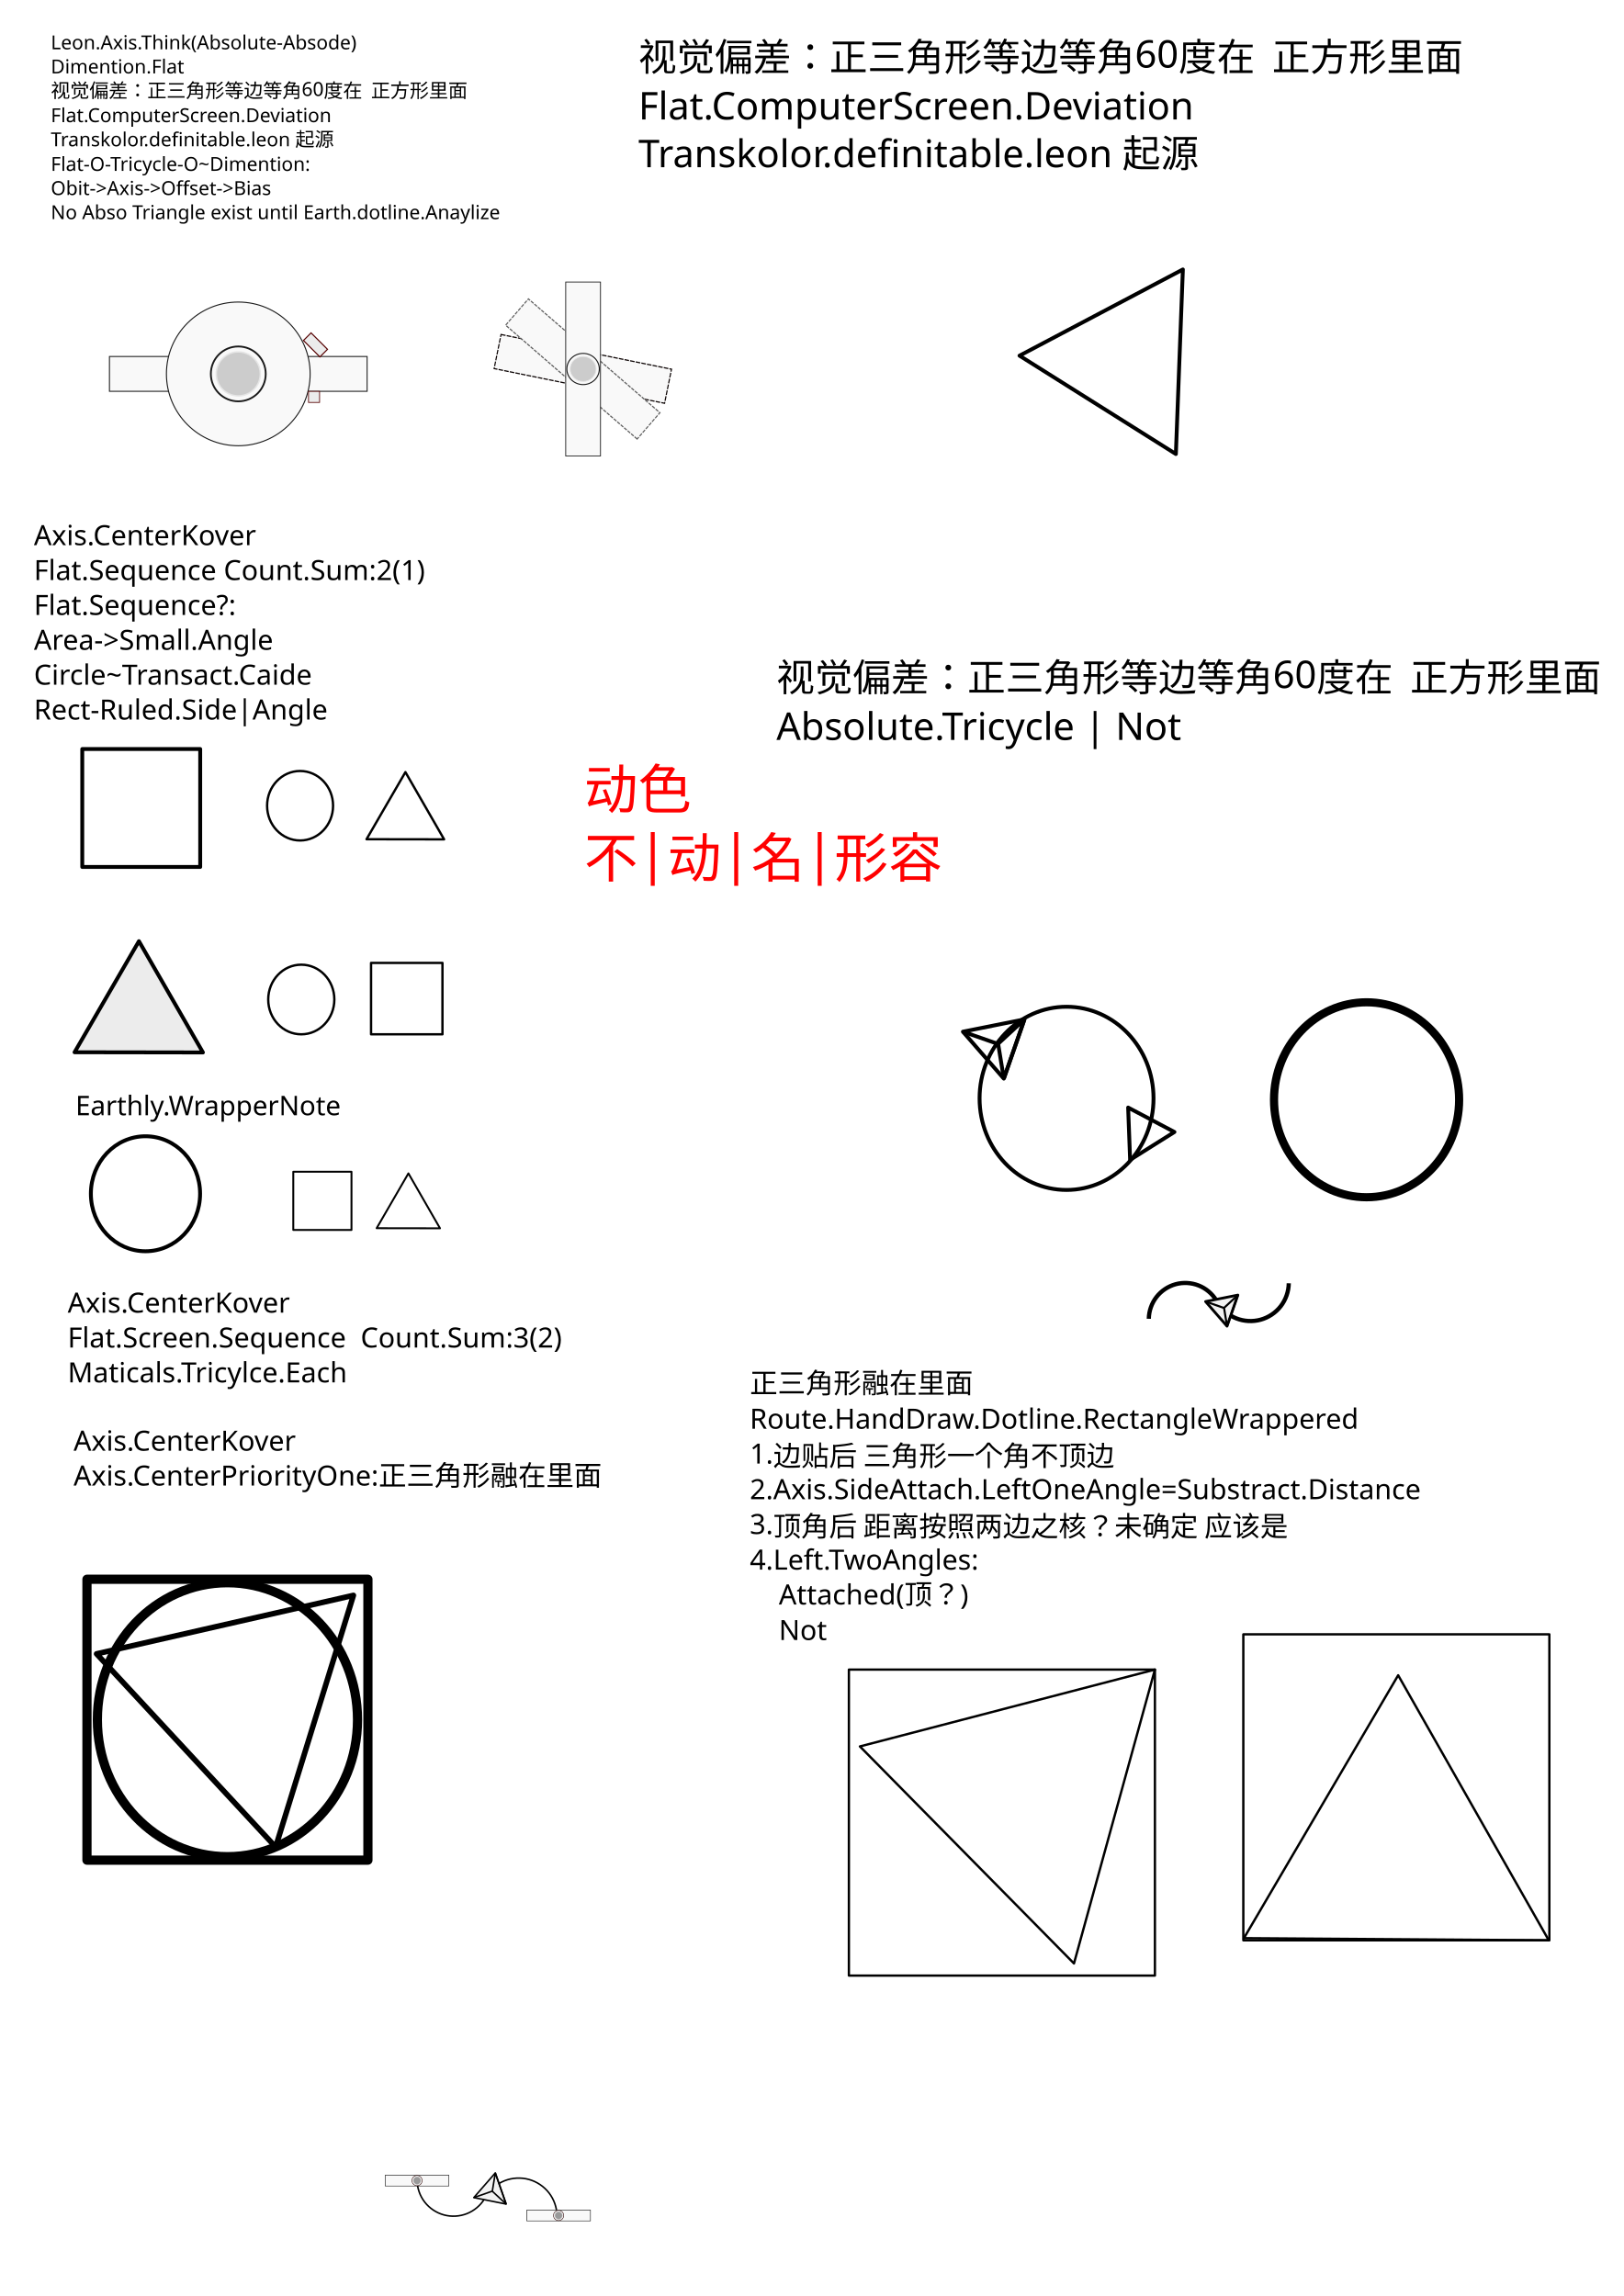
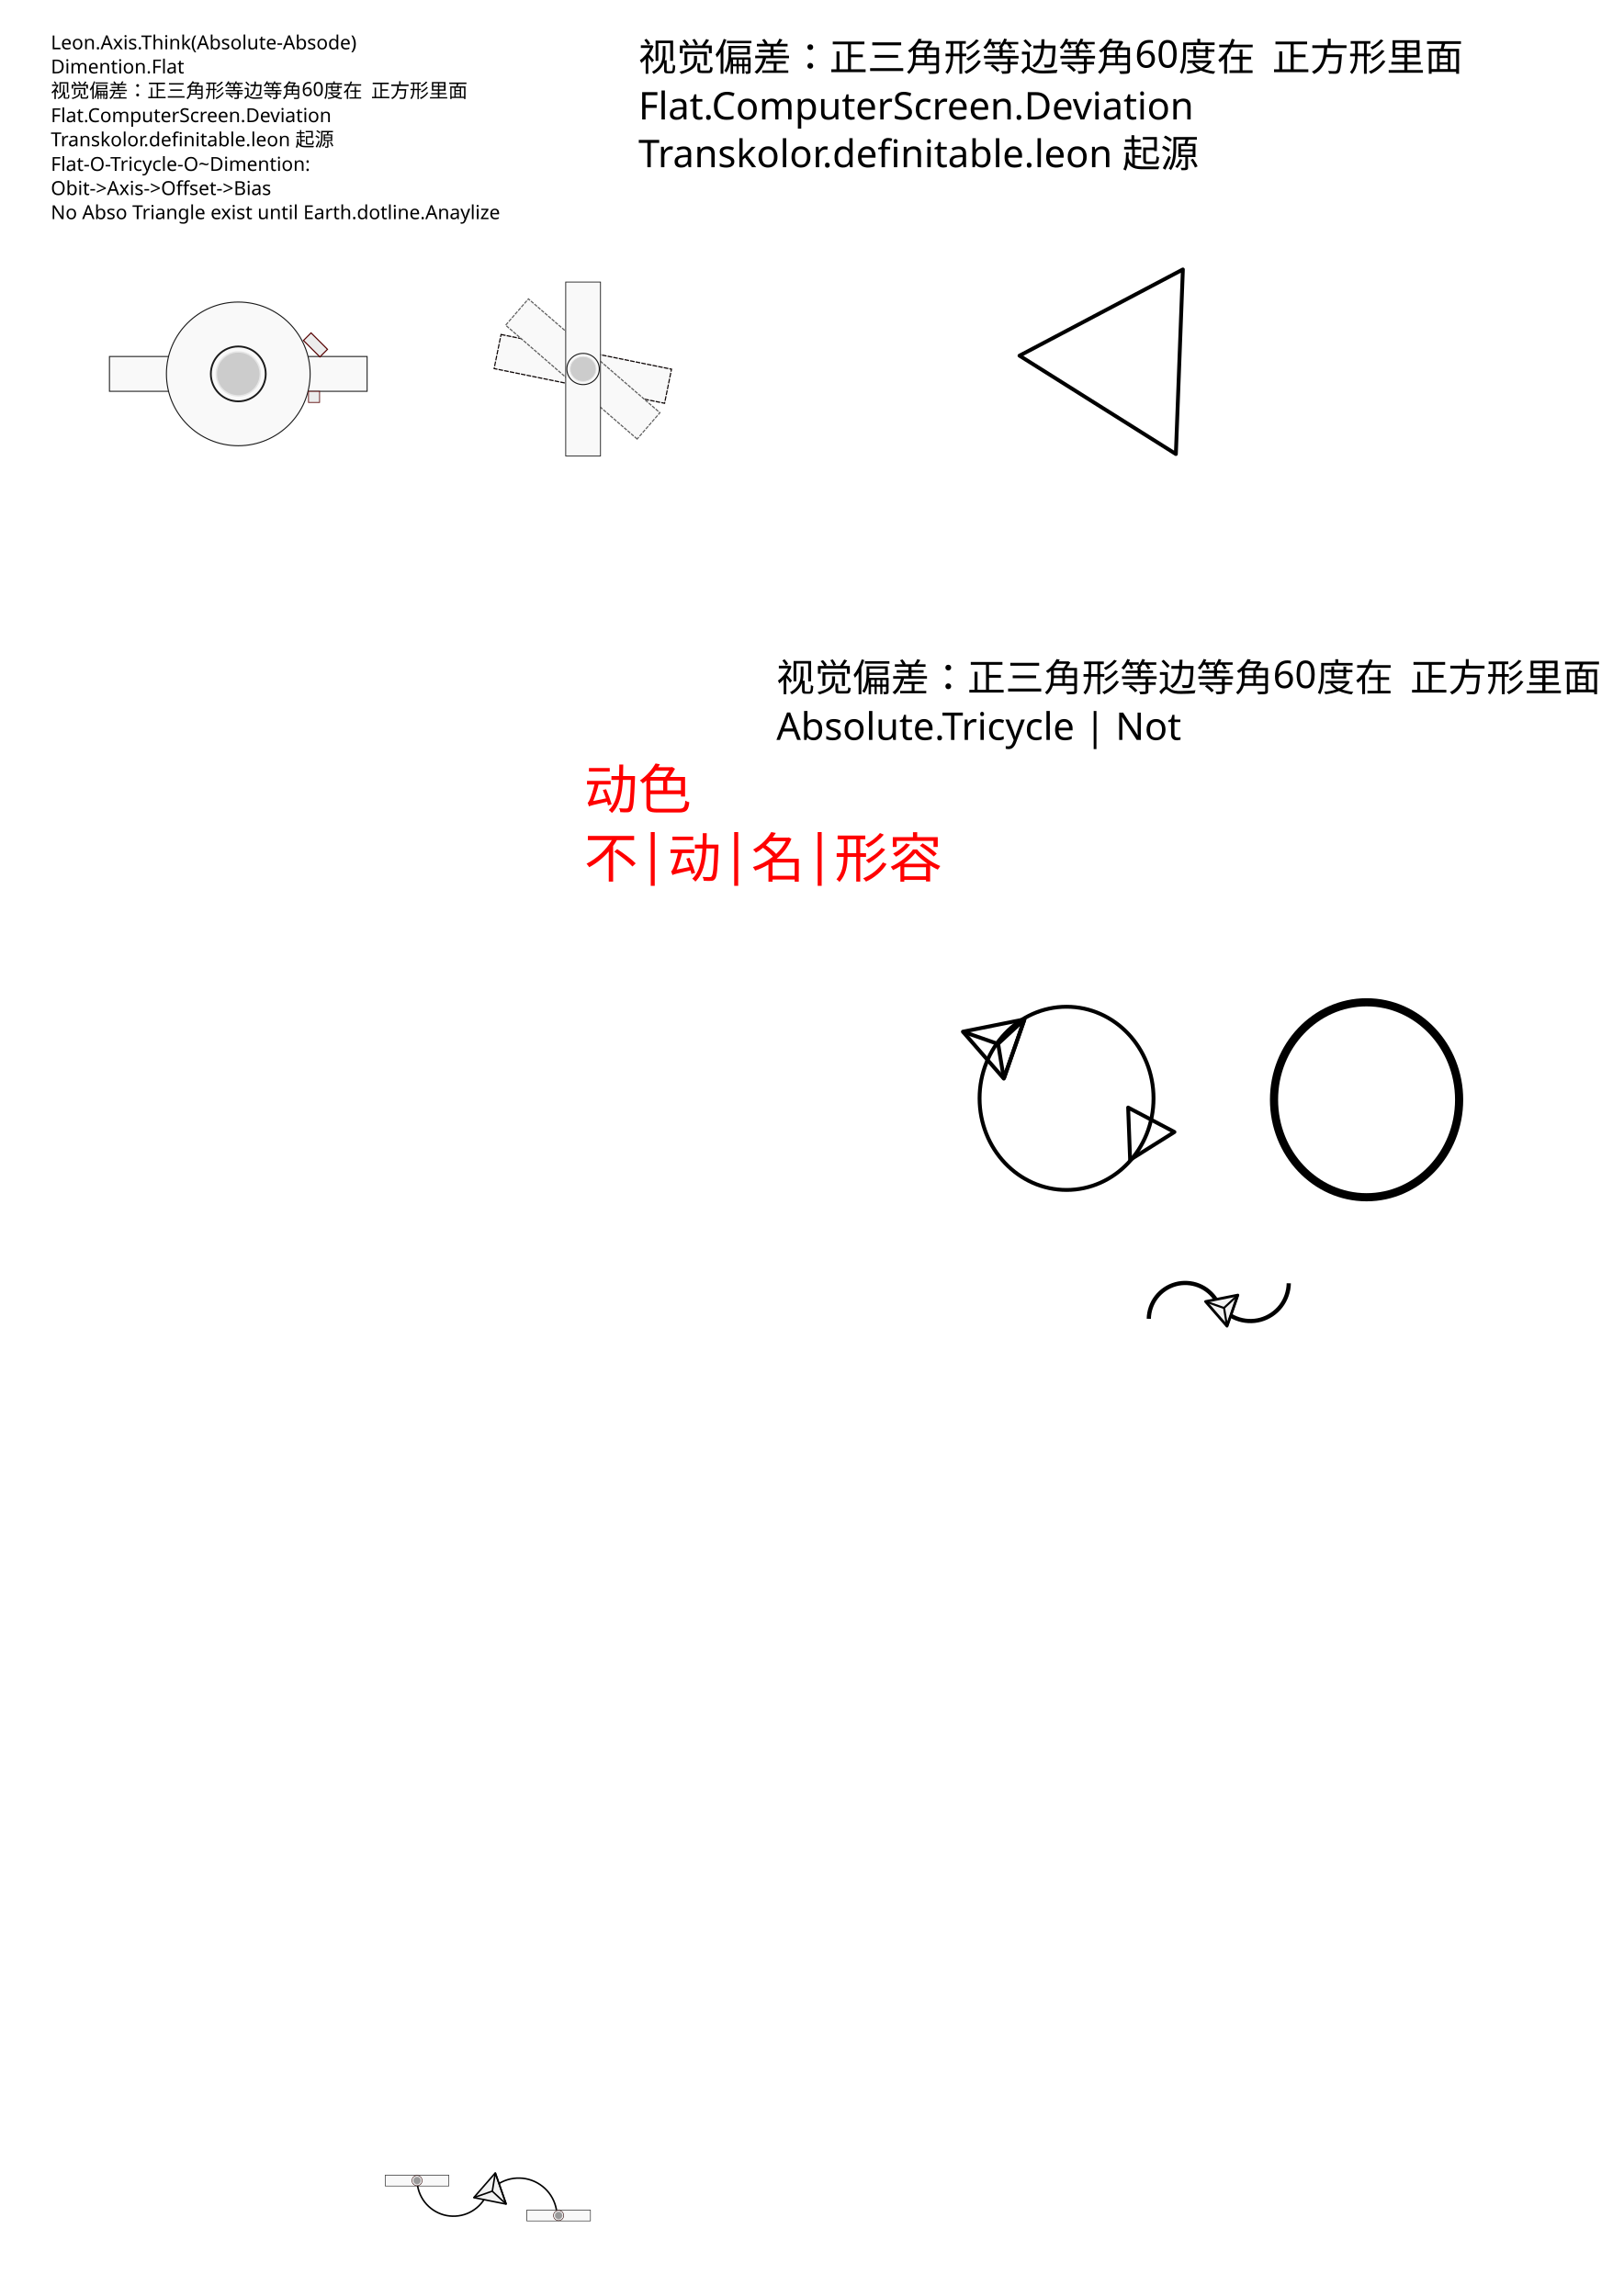
<svg xmlns="http://www.w3.org/2000/svg" id="svg1393" version="1.1" viewBox="0 0 210 297" height="297mm" width="210mm">
  <defs id="defs1387">
    <meshgradient y="53.876" x="157.316" gradientUnits="userSpaceOnUse" id="meshgradient5453">
      <meshrow id="meshrow5455">
        <meshpatch id="meshpatch5457">
          <stop id="stop5459" style="stop-color:#ffffff;stop-opacity:1" path="l -11.937,-0.453" />
          <stop id="stop5461" style="stop-color:#f9f9f9;stop-opacity:1" path="l 0.261,-6.892" />
          <stop id="stop5463" style="stop-color:#ffffff;stop-opacity:1" path="l 0,0" />
          <stop id="stop5465" style="stop-color:#f9f9f9;stop-opacity:1" path="l 11.676,7.344" />
        </meshpatch>
        <meshpatch id="meshpatch5467">
          <stop id="stop5469" path="l -11.937,-0.453" />
          <stop id="stop5471" style="stop-color:#ffffff;stop-opacity:1" path="l 12.198,-6.439" />
          <stop id="stop5473" style="stop-color:#f9f9f9;stop-opacity:1" path="l 0,0" />
        </meshpatch>
        <meshpatch id="meshpatch5475">
          <stop id="stop5477" path="l 6.36,-10.111" />
          <stop id="stop5479" style="stop-color:#f9f9f9;stop-opacity:1" path="l 5.838,3.672" />
          <stop id="stop5481" style="stop-color:#ffffff;stop-opacity:1" path="l 0,0" />
        </meshpatch>
        <meshpatch id="meshpatch5483">
          <stop id="stop5485" path="l 6.36,-10.111" />
          <stop id="stop5487" style="stop-color:#ffffff;stop-opacity:1" path="l -0.523,13.784" />
          <stop id="stop5489" style="stop-color:#f9f9f9;stop-opacity:1" path="l 0,0" />
        </meshpatch>
        <meshpatch id="meshpatch5491">
          <stop id="stop5493" path="l 5.576,10.564" />
          <stop id="stop5495" style="stop-color:#f9f9f9;stop-opacity:1" path="l -6.099,3.22" />
          <stop id="stop5497" style="stop-color:#ffffff;stop-opacity:1" path="l 0,0" />
        </meshpatch>
        <meshpatch id="meshpatch5499">
          <stop id="stop5501" path="l 5.576,10.564" />
          <stop id="stop5503" style="stop-color:#ffffff;stop-opacity:1" path="l -11.676,-7.344" />
          <stop id="stop5505" style="stop-color:#f9f9f9;stop-opacity:1" path="l 0,0" />
        </meshpatch>
      </meshrow>
    </meshgradient>
-     <meshgradient id="meshgradient999" gradientUnits="userSpaceOnUse" x="157.316" y="53.876">
-       <meshrow id="meshrow1051">
-         <meshpatch id="meshpatch1009">
-           <stop path="l -11.937,-0.453" style="stop-color:#ffffff;stop-opacity:1" id="stop1001" />
-           <stop path="l 0.261,-6.892" style="stop-color:#f9f9f9;stop-opacity:1" id="stop1003" />
-           <stop path="l 0,0" style="stop-color:#ffffff;stop-opacity:1" id="stop1005" />
-           <stop path="l 11.676,7.344" style="stop-color:#f9f9f9;stop-opacity:1" id="stop1007" />
-         </meshpatch>
-         <meshpatch id="meshpatch1017">
-           <stop path="l -11.937,-0.453" id="stop1011" />
-           <stop path="l 12.198,-6.439" style="stop-color:#ffffff;stop-opacity:1" id="stop1013" />
-           <stop path="l 0,0" style="stop-color:#f9f9f9;stop-opacity:1" id="stop1015" />
-         </meshpatch>
-         <meshpatch id="meshpatch1025">
-           <stop path="l 6.36,-10.111" id="stop1019" />
-           <stop path="l 5.838,3.672" style="stop-color:#f9f9f9;stop-opacity:1" id="stop1021" />
-           <stop path="l 0,0" style="stop-color:#ffffff;stop-opacity:1" id="stop1023" />
-         </meshpatch>
-         <meshpatch id="meshpatch1033">
-           <stop path="l 6.36,-10.111" id="stop1027" />
-           <stop path="l -0.523,13.784" style="stop-color:#ffffff;stop-opacity:1" id="stop1029" />
-           <stop path="l 0,0" style="stop-color:#f9f9f9;stop-opacity:1" id="stop1031" />
-         </meshpatch>
-         <meshpatch id="meshpatch1041">
-           <stop path="l 5.576,10.564" id="stop1035" />
-           <stop path="l -6.099,3.22" style="stop-color:#f9f9f9;stop-opacity:1" id="stop1037" />
-           <stop path="l 0,0" style="stop-color:#ffffff;stop-opacity:1" id="stop1039" />
-         </meshpatch>
-         <meshpatch id="meshpatch1049">
-           <stop path="l 5.576,10.564" id="stop1043" />
-           <stop path="l -11.676,-7.344" style="stop-color:#ffffff;stop-opacity:1" id="stop1045" />
-           <stop path="l 0,0" style="stop-color:#f9f9f9;stop-opacity:1" id="stop1047" />
-         </meshpatch>
-       </meshrow>
-     </meshgradient>
    <meshgradient id="meshgradient1085" gradientUnits="userSpaceOnUse" x="157.316" y="53.876">
      <meshrow id="meshrow1137">
        <meshpatch id="meshpatch1095">
          <stop id="stop1087" style="stop-color:#ffffff;stop-opacity:1" path="l -11.937,-0.453" />
          <stop id="stop1089" style="stop-color:#f9f9f9;stop-opacity:1" path="l 0.261,-6.892" />
          <stop id="stop1091" style="stop-color:#ffffff;stop-opacity:1" path="l 0,0" />
          <stop id="stop1093" style="stop-color:#f9f9f9;stop-opacity:1" path="l 11.676,7.344" />
        </meshpatch>
        <meshpatch id="meshpatch1103">
          <stop id="stop1097" path="l -11.937,-0.453" />
          <stop id="stop1099" style="stop-color:#ffffff;stop-opacity:1" path="l 12.198,-6.439" />
          <stop id="stop1101" style="stop-color:#f9f9f9;stop-opacity:1" path="l 0,0" />
        </meshpatch>
        <meshpatch id="meshpatch1111">
          <stop id="stop1105" path="l 6.36,-10.111" />
          <stop id="stop1107" style="stop-color:#f9f9f9;stop-opacity:1" path="l 5.838,3.672" />
          <stop id="stop1109" style="stop-color:#ffffff;stop-opacity:1" path="l 0,0" />
        </meshpatch>
        <meshpatch id="meshpatch1119">
          <stop id="stop1113" path="l 6.36,-10.111" />
          <stop id="stop1115" style="stop-color:#ffffff;stop-opacity:1" path="l -0.523,13.784" />
          <stop id="stop1117" style="stop-color:#f9f9f9;stop-opacity:1" path="l 0,0" />
        </meshpatch>
        <meshpatch id="meshpatch1127">
          <stop id="stop1121" path="l 5.576,10.564" />
          <stop id="stop1123" style="stop-color:#f9f9f9;stop-opacity:1" path="l -6.099,3.22" />
          <stop id="stop1125" style="stop-color:#ffffff;stop-opacity:1" path="l 0,0" />
        </meshpatch>
        <meshpatch id="meshpatch1135">
          <stop id="stop1129" path="l 5.576,10.564" />
          <stop id="stop1131" style="stop-color:#ffffff;stop-opacity:1" path="l -11.676,-7.344" />
          <stop id="stop1133" style="stop-color:#f9f9f9;stop-opacity:1" path="l 0,0" />
        </meshpatch>
      </meshrow>
    </meshgradient>
    <meshgradient id="meshgradient1160" gradientUnits="userSpaceOnUse" x="157.316" y="53.876">
      <meshrow id="meshrow1212">
        <meshpatch id="meshpatch1170">
          <stop path="l -11.937,-0.453" style="stop-color:#ffffff;stop-opacity:1" id="stop1162" />
          <stop path="l 0.261,-6.892" style="stop-color:#f9f9f9;stop-opacity:1" id="stop1164" />
          <stop path="l 0,0" style="stop-color:#ffffff;stop-opacity:1" id="stop1166" />
          <stop path="l 11.676,7.344" style="stop-color:#f9f9f9;stop-opacity:1" id="stop1168" />
        </meshpatch>
        <meshpatch id="meshpatch1178">
          <stop path="l -11.937,-0.453" id="stop1172" />
          <stop path="l 12.198,-6.439" style="stop-color:#ffffff;stop-opacity:1" id="stop1174" />
          <stop path="l 0,0" style="stop-color:#f9f9f9;stop-opacity:1" id="stop1176" />
        </meshpatch>
        <meshpatch id="meshpatch1186">
          <stop path="l 6.36,-10.111" id="stop1180" />
          <stop path="l 5.838,3.672" style="stop-color:#f9f9f9;stop-opacity:1" id="stop1182" />
          <stop path="l 0,0" style="stop-color:#ffffff;stop-opacity:1" id="stop1184" />
        </meshpatch>
        <meshpatch id="meshpatch1194">
          <stop path="l 6.36,-10.111" id="stop1188" />
          <stop path="l -0.523,13.784" style="stop-color:#ffffff;stop-opacity:1" id="stop1190" />
          <stop path="l 0,0" style="stop-color:#f9f9f9;stop-opacity:1" id="stop1192" />
        </meshpatch>
        <meshpatch id="meshpatch1202">
          <stop path="l 5.576,10.564" id="stop1196" />
          <stop path="l -6.099,3.22" style="stop-color:#f9f9f9;stop-opacity:1" id="stop1198" />
          <stop path="l 0,0" style="stop-color:#ffffff;stop-opacity:1" id="stop1200" />
        </meshpatch>
        <meshpatch id="meshpatch1210">
          <stop path="l 5.576,10.564" id="stop1204" />
          <stop path="l -11.676,-7.344" style="stop-color:#ffffff;stop-opacity:1" id="stop1206" />
          <stop path="l 0,0" style="stop-color:#f9f9f9;stop-opacity:1" id="stop1208" />
        </meshpatch>
      </meshrow>
    </meshgradient>
-     <meshgradient y="53.876" x="157.316" gradientUnits="userSpaceOnUse" id="meshgradient1215">
-       <meshrow id="meshrow1267">
-         <meshpatch id="meshpatch1225">
-           <stop id="stop1217" style="stop-color:#ffffff;stop-opacity:1" path="l -11.937,-0.453" />
-           <stop id="stop1219" style="stop-color:#f9f9f9;stop-opacity:1" path="l 0.261,-6.892" />
-           <stop id="stop1221" style="stop-color:#ffffff;stop-opacity:1" path="l 0,0" />
-           <stop id="stop1223" style="stop-color:#f9f9f9;stop-opacity:1" path="l 11.676,7.344" />
-         </meshpatch>
-         <meshpatch id="meshpatch1233">
-           <stop id="stop1227" path="l -11.937,-0.453" />
-           <stop id="stop1229" style="stop-color:#ffffff;stop-opacity:1" path="l 12.198,-6.439" />
-           <stop id="stop1231" style="stop-color:#f9f9f9;stop-opacity:1" path="l 0,0" />
-         </meshpatch>
-         <meshpatch id="meshpatch1241">
-           <stop id="stop1235" path="l 6.36,-10.111" />
-           <stop id="stop1237" style="stop-color:#f9f9f9;stop-opacity:1" path="l 5.838,3.672" />
-           <stop id="stop1239" style="stop-color:#ffffff;stop-opacity:1" path="l 0,0" />
-         </meshpatch>
-         <meshpatch id="meshpatch1249">
-           <stop id="stop1243" path="l 6.36,-10.111" />
-           <stop id="stop1245" style="stop-color:#ffffff;stop-opacity:1" path="l -0.523,13.784" />
-           <stop id="stop1247" style="stop-color:#f9f9f9;stop-opacity:1" path="l 0,0" />
-         </meshpatch>
-         <meshpatch id="meshpatch1257">
-           <stop id="stop1251" path="l 5.576,10.564" />
-           <stop id="stop1253" style="stop-color:#f9f9f9;stop-opacity:1" path="l -6.099,3.22" />
-           <stop id="stop1255" style="stop-color:#ffffff;stop-opacity:1" path="l 0,0" />
-         </meshpatch>
-         <meshpatch id="meshpatch1265">
-           <stop id="stop1259" path="l 5.576,10.564" />
-           <stop id="stop1261" style="stop-color:#ffffff;stop-opacity:1" path="l -11.676,-7.344" />
-           <stop id="stop1263" style="stop-color:#f9f9f9;stop-opacity:1" path="l 0,0" />
-         </meshpatch>
-       </meshrow>
-     </meshgradient>
-     <meshgradient y="53.876" x="157.316" gradientUnits="userSpaceOnUse" id="meshgradient1273">
-       <meshrow id="meshrow1325">
-         <meshpatch id="meshpatch1283">
-           <stop path="l -11.937,-0.453" style="stop-color:#ffffff;stop-opacity:1" id="stop1275" />
-           <stop path="l 0.261,-6.892" style="stop-color:#f9f9f9;stop-opacity:1" id="stop1277" />
-           <stop path="l 0,0" style="stop-color:#ffffff;stop-opacity:1" id="stop1279" />
-           <stop path="l 11.676,7.344" style="stop-color:#f9f9f9;stop-opacity:1" id="stop1281" />
-         </meshpatch>
-         <meshpatch id="meshpatch1291">
-           <stop path="l -11.937,-0.453" id="stop1285" />
-           <stop path="l 12.198,-6.439" style="stop-color:#ffffff;stop-opacity:1" id="stop1287" />
-           <stop path="l 0,0" style="stop-color:#f9f9f9;stop-opacity:1" id="stop1289" />
-         </meshpatch>
-         <meshpatch id="meshpatch1299">
-           <stop path="l 6.36,-10.111" id="stop1293" />
-           <stop path="l 5.838,3.672" style="stop-color:#f9f9f9;stop-opacity:1" id="stop1295" />
-           <stop path="l 0,0" style="stop-color:#ffffff;stop-opacity:1" id="stop1297" />
-         </meshpatch>
-         <meshpatch id="meshpatch1307">
-           <stop path="l 6.36,-10.111" id="stop1301" />
-           <stop path="l -0.523,13.784" style="stop-color:#ffffff;stop-opacity:1" id="stop1303" />
-           <stop path="l 0,0" style="stop-color:#f9f9f9;stop-opacity:1" id="stop1305" />
-         </meshpatch>
-         <meshpatch id="meshpatch1315">
-           <stop path="l 5.576,10.564" id="stop1309" />
-           <stop path="l -6.099,3.22" style="stop-color:#f9f9f9;stop-opacity:1" id="stop1311" />
-           <stop path="l 0,0" style="stop-color:#ffffff;stop-opacity:1" id="stop1313" />
-         </meshpatch>
-         <meshpatch id="meshpatch1323">
-           <stop path="l 5.576,10.564" id="stop1317" />
-           <stop path="l -11.676,-7.344" style="stop-color:#ffffff;stop-opacity:1" id="stop1319" />
-           <stop path="l 0,0" style="stop-color:#f9f9f9;stop-opacity:1" id="stop1321" />
-         </meshpatch>
-       </meshrow>
-     </meshgradient>
  </defs>
  <g id="layer1">
-     <g id="g1329">
-       <rect transform="scale(1,-1)" ry="0" rx="0" y="-255.552" x="109.79" height="39.58" width="39.58" id="rect1269" style="fill:none;stroke:#000000;stroke-width:0.3;stroke-linecap:round;stroke-linejoin:round;stroke-miterlimit:4;stroke-dasharray:none;paint-order:markers fill stroke" />
-       <path transform="matrix(1.202533,1.130326,-1.130326,1.202533,10.62045,11.37866)" style="fill:url(#meshgradient1273);fill-opacity:1;stroke:#000000;stroke-width:0.184;stroke-linecap:round;stroke-linejoin:round;stroke-miterlimit:4;stroke-dasharray:none;paint-order:markers fill stroke" id="path1271" d="m 157.316,53.876 -11.937,-0.453 -11.937,-0.453 6.36,-10.111 6.36,-10.111 5.576,10.564 z" />
-     </g>
    <path id="path4864-6-4-1-1" d="m 166.681,165.999 c -0.015,1.065 -0.384,2.123 -1.036,2.966 -0.652,0.843 -1.583,1.466 -2.611,1.747 -1.028,0.281 -2.146,0.22 -3.137,-0.173 -0.991,-0.393 -1.847,-1.115 -2.403,-2.024 -0.063,-0.103 -0.122,-0.209 -0.186,-0.312 -0.529,-0.862 -1.343,-1.546 -2.283,-1.918 -0.94,-0.372 -2.002,-0.43 -2.978,-0.163 -0.975,0.267 -1.859,0.858 -2.479,1.657 -0.62,0.799 -0.972,1.802 -0.988,2.814" style="fill:none;stroke:#000000;stroke-width:0.546;stroke-linecap:butt;stroke-linejoin:miter;stroke-miterlimit:4;stroke-dasharray:none;stroke-opacity:1;filter:url(#filter1614)" />
    <path style="fill:#f2f2f2;stroke:#000000;stroke-width:6.402;stroke-linecap:round;stroke-linejoin:round;stroke-miterlimit:4;stroke-dasharray:none;paint-order:markers fill stroke;filter:url(#filter1614)" id="path3048-8-5-0-8-54-7-4" d="m 344.07,-513.585 -38.842,0 -38.842,0 19.421,-33.638 19.421,-33.638 19.421,33.638 z" transform="matrix(0.03578902,0.04108119,-0.04151962,0.03617096,125.0599,175.9931)" />
    <text xml:space="preserve" style="font-size:4.589px;line-height:1.25;font-family:sans-serif;stroke-width:0.054;filter:url(#filter1614)" x="6.466" y="10.708" id="text2936">
      <tspan id="tspan2934" x="6.466" y="10.708" style="stroke-width:0.054" />
    </text>
    <text id="text2936-9" y="16.42" x="6.111" style="font-size:4.589px;line-height:1.25;font-family:sans-serif;stroke-width:0.054;filter:url(#filter1614)" xml:space="preserve">
      <tspan style="stroke-width:0.054" y="16.42" x="6.111" id="tspan2934-2" />
    </text>
    <text xml:space="preserve" style="font-style:normal;font-weight:normal;font-size:4.051px;line-height:1.25;font-family:sans-serif;fill:#0000ff;fill-opacity:1;stroke:none;stroke-width:0.101;filter:url(#filter1614)" x="102.125" y="10.947" id="text1571-6-3">
      <tspan id="tspan1600" x="102.125" y="10.947" style="fill:#0000ff;stroke-width:0.101" />
    </text>
-     <text id="text2819" y="70.524" x="4.385" style="font-size:3.609px;line-height:1.25;font-family:sans-serif;stroke-width:0.042" xml:space="preserve">
-       <tspan style="stroke-width:0.042" y="70.524" x="4.385" id="tspan2817">Axis.CenterKover</tspan>
-       <tspan id="tspan2821" style="stroke-width:0.042" y="75.034" x="4.385">Flat.Sequence Count.Sum:2(1)</tspan>
-       <tspan style="stroke-width:0.042" y="79.545" x="4.385" id="tspan1253">Flat.Sequence?:</tspan>
-       <tspan style="stroke-width:0.042" y="84.056" x="4.385" id="tspan1255">Area-&gt;Small.Angle</tspan>
-       <tspan style="stroke-width:0.042" y="88.567" x="4.385" id="tspan1257">Circle~Transact.Caide</tspan>
-       <tspan style="stroke-width:0.042" y="93.078" x="4.385" id="tspan1259">Rect-Ruled.Side|Angle</tspan>
-     </text>
-     <rect ry="0" rx="0" y="96.892" x="10.639" height="15.254" width="15.254" id="rect2827" style="fill:none;stroke:#000000;stroke-width:0.5;stroke-linecap:round;stroke-linejoin:round;stroke-miterlimit:4;stroke-dasharray:none;paint-order:markers fill stroke" />
-     <path transform="matrix(0.19548,0.3717118,0.3717118,-0.19548,-2.856364,92.47619)" d="M 100.749,109.223 88.812,108.77 76.875,108.318 83.235,98.207 89.596,88.095 95.172,98.659 Z" id="path2829" style="display:inline;fill:none;stroke:#000000;stroke-width:0.719;stroke-linecap:round;stroke-linejoin:round;stroke-miterlimit:4;stroke-dasharray:none;paint-order:markers fill stroke" />
    <path transform="rotate(30,145.6408,46.53213)" style="fill:url(#meshgradient5453);fill-opacity:1;stroke:#000000;stroke-width:0.5;stroke-linecap:round;stroke-linejoin:round;stroke-miterlimit:4;stroke-dasharray:none;paint-order:markers fill stroke" id="path2829-1" d="m 157.316,53.876 -11.937,-0.453 -11.937,-0.453 6.36,-10.111 6.36,-10.111 5.576,10.564 z" />
-     <ellipse ry="4.495" rx="4.267" cy="104.226" cx="38.811" id="path2825" style="fill:none;stroke:#000000;stroke-width:0.302;stroke-linecap:round;stroke-linejoin:round;stroke-miterlimit:4;stroke-dasharray:none;paint-order:markers fill stroke" />
-     <rect style="fill:none;stroke:#000000;stroke-width:0.303;stroke-linecap:round;stroke-linejoin:round;stroke-miterlimit:4;stroke-dasharray:none;paint-order:markers fill stroke" id="rect2827-6" width="9.236" height="9.236" x="47.99" y="124.557" rx="0" ry="0" />
-     <path style="fill:#ececec;stroke:#000000;stroke-width:0.719;stroke-linecap:round;stroke-linejoin:round;stroke-miterlimit:4;stroke-dasharray:none;paint-order:markers fill stroke" id="path2829-8" d="M 100.749,109.223 88.812,108.77 76.875,108.318 83.235,98.207 89.596,88.095 95.172,98.659 Z" transform="matrix(0.3235031,0.6151521,0.6151521,-0.3235031,-73.53347,109.499)" />
-     <ellipse style="fill:none;stroke:#000000;stroke-width:0.303;stroke-linecap:round;stroke-linejoin:round;stroke-miterlimit:4;stroke-dasharray:none;paint-order:markers fill stroke" id="path2825-6" cx="38.966" cy="129.29" rx="4.276" ry="4.504" />
-     <rect style="fill:none;stroke:#000000;stroke-width:0.247;stroke-linecap:round;stroke-linejoin:round;stroke-miterlimit:4;stroke-dasharray:none;paint-order:markers fill stroke" id="rect2827-8" width="7.528" height="7.528" x="37.931" y="151.571" rx="0" ry="0" />
-     <path style="fill:none;stroke:#000000;stroke-width:0.719;stroke-linecap:round;stroke-linejoin:round;stroke-miterlimit:4;stroke-dasharray:none;paint-order:markers fill stroke" id="path2829-2" d="M 100.749,109.223 88.812,108.77 76.875,108.318 83.235,98.207 89.596,88.095 95.172,98.659 Z" transform="matrix(0.159655,0.3035894,0.3035894,-0.159655,7.663926,145.7382)" />
-     <ellipse style="fill:none;stroke:#000000;stroke-width:0.5;stroke-linecap:round;stroke-linejoin:round;stroke-miterlimit:4;stroke-dasharray:none;paint-order:markers fill stroke" id="path2825-1" cx="18.816" cy="154.418" rx="7.062" ry="7.438" />
    <rect ry="0" rx="0" y="169.857" x="232.17" height="44.08" width="45.532" id="rect2827-8-2" style="fill:none;stroke:#000000;stroke-width:1.468;stroke-linecap:round;stroke-linejoin:round;stroke-miterlimit:4;stroke-dasharray:none;paint-order:markers fill stroke" />
    <path transform="matrix(0.8855385,1.847756,1.683882,-0.9717188,4.510774,133.9613)" d="M 100.749,109.223 88.812,108.77 76.875,108.318 83.235,98.207 89.596,88.095 95.172,98.659 Z" id="path2829-2-4" style="fill:none;stroke:#000000;stroke-width:0.719;stroke-linecap:round;stroke-linejoin:round;stroke-miterlimit:4;stroke-dasharray:none;paint-order:markers fill stroke" />
    <ellipse ry="21.507" rx="20.418" cy="191.897" cx="254.21" id="path2825-1-0" style="fill:none;stroke:#000000;stroke-width:1.446;stroke-linecap:round;stroke-linejoin:round;stroke-miterlimit:4;stroke-dasharray:none;paint-order:markers fill stroke" />
-     <text xml:space="preserve" style="font-size:3.609px;line-height:1.25;font-family:sans-serif;stroke-width:0.042" x="8.754" y="169.796" id="text2819-1">
-       <tspan id="tspan2817-1" x="8.754" y="169.796" style="stroke-width:0.042">Axis.CenterKover</tspan>
-       <tspan id="tspan5975" x="8.754" y="174.307" style="stroke-width:0.042">Flat.Screen.Sequence  Count.Sum:3(2)</tspan>
-       <tspan id="tspan5979" x="8.754" y="178.818" style="stroke-width:0.042">Maticals.Tricylce.Each</tspan>
-     </text>
    <rect ry="0" rx="0" y="199.795" x="258.173" height="3.27" width="3.27" id="rect978" style="fill:none;stroke:#000000;stroke-width:0.107;stroke-linecap:round;stroke-linejoin:round;stroke-miterlimit:4;stroke-dasharray:none;paint-order:markers fill stroke" />
    <path transform="matrix(0.06935493,0.1318807,0.1318807,-0.06935493,229.8216,193.8576)" d="M 100.749,109.223 88.812,108.77 76.875,108.318 83.235,98.207 89.596,88.095 95.172,98.659 Z" id="path980" style="fill:none;stroke:#000000;stroke-width:0.719;stroke-linecap:round;stroke-linejoin:round;stroke-miterlimit:4;stroke-dasharray:none;paint-order:markers fill stroke" />
    <ellipse ry="1.595" rx="1.514" cy="187.168" cx="253.845" id="ellipse982" style="fill:none;stroke:#000000;stroke-width:0.107;stroke-linecap:round;stroke-linejoin:round;stroke-miterlimit:4;stroke-dasharray:none;paint-order:markers fill stroke" />
-     <g id="g1251" transform="matrix(2.382097,0,0,2.382097,-382.6937,-296.2586)">
-       <rect ry="0" rx="0" y="210.127" x="165.376" height="15.254" width="15.254" id="rect2827-8-2-1" style="fill:none;stroke:#000000;stroke-width:0.5;stroke-linecap:round;stroke-linejoin:round;stroke-miterlimit:4;stroke-dasharray:none;paint-order:markers fill stroke" />
-       <ellipse ry="7.438" rx="7.062" cy="217.754" cx="173.003" id="path2825-1-0-9" style="fill:none;stroke:#000000;stroke-width:0.5;stroke-linecap:round;stroke-linejoin:round;stroke-miterlimit:4;stroke-dasharray:none;paint-order:markers fill stroke" />
-       <path transform="matrix(0.4233024,0.4233024,-0.4233024,0.4233024,131.8338,135.269)" style="fill:url(#meshgradient999);fill-opacity:1;stroke:#000000;stroke-width:0.5;stroke-linecap:round;stroke-linejoin:round;stroke-miterlimit:4;stroke-dasharray:none;paint-order:markers fill stroke" id="path2829-1-2" d="m 157.316,53.876 -11.937,-0.453 -11.937,-0.453 6.36,-10.111 6.36,-10.111 5.576,10.564 z" />
-     </g>
-     <text id="text2819-1-4" y="187.654" x="9.515" style="font-size:3.609px;line-height:1.25;font-family:sans-serif;stroke-width:0.042" xml:space="preserve">
-       <tspan style="stroke-width:0.042" y="187.654" x="9.515" id="tspan2817-1-6">Axis.CenterKover</tspan>
-       <tspan style="stroke-width:0.042" y="192.164" x="9.515" id="tspan5979-7">Axis.CenterPriorityOne:正三角形融在里面</tspan>
-     </text>
    <g id="g1246" transform="translate(107.8778,46.76305)">
      <rect style="fill:none;stroke:#000000;stroke-width:0.5;stroke-linecap:round;stroke-linejoin:round;stroke-miterlimit:4;stroke-dasharray:none;paint-order:markers fill stroke" id="rect1079" width="15.254" height="15.254" x="141.067" y="210.451" rx="0" ry="0" />
      <ellipse style="fill:none;stroke:#000000;stroke-width:0.5;stroke-linecap:round;stroke-linejoin:round;stroke-miterlimit:4;stroke-dasharray:none;paint-order:markers fill stroke" id="ellipse1081" cx="148.694" cy="218.078" rx="7.062" ry="7.438" />
      <path d="m 157.316,53.876 -11.937,-0.453 -11.937,-0.453 6.36,-10.111 6.36,-10.111 5.576,10.564 z" id="path1083" style="fill:url(#meshgradient1085);fill-opacity:1;stroke:#000000;stroke-width:0.5;stroke-linecap:round;stroke-linejoin:round;stroke-miterlimit:4;stroke-dasharray:none;paint-order:markers fill stroke" transform="matrix(-0.2780865,0.5301299,-0.5301299,-0.2780865,213.852,155.8645)" />
    </g>
    <ellipse style="fill:none;stroke:#000000;stroke-width:0.5;stroke-linecap:round;stroke-linejoin:round;stroke-miterlimit:4;stroke-dasharray:none;paint-order:markers fill stroke" id="ellipse1081-9" cx="239.129" cy="-249.903" rx="7.062" ry="7.438" transform="scale(1,-1)" />
    <path id="path1083-8" style="fill:url(#meshgradient1160);fill-opacity:1;stroke:#000000;stroke-width:0.5;stroke-linecap:round;stroke-linejoin:round;stroke-miterlimit:4;stroke-dasharray:none;paint-order:markers fill stroke" transform="matrix(-0.2780865,-0.5301299,-0.5301299,0.2780865,323.9788,300.9125)" d="m 157.316,53.876 -11.937,-0.453 -11.937,-0.453 6.36,-10.111 6.36,-10.111 5.576,10.564 z" />
    <path style="fill:none;stroke:#000000;stroke-width:0.265px;stroke-linecap:butt;stroke-linejoin:miter;stroke-opacity:1" d="m 155.917,168.36 2.382,0.832 1.802,-1.669 -1.403,4.029 -0.399,-2.441" id="path1261" />
    <ellipse style="fill:none;stroke:#000000;stroke-width:1.056;stroke-linecap:round;stroke-linejoin:round;stroke-miterlimit:4;stroke-dasharray:none;paint-order:markers fill stroke" id="path2825-5" cx="176.744" cy="142.261" rx="11.97" ry="12.609" />
    <ellipse style="fill:none;stroke:#000000;stroke-width:0.5;stroke-linecap:round;stroke-linejoin:round;stroke-miterlimit:4;stroke-dasharray:none;paint-order:markers fill stroke" id="path2825-9" cx="137.941" cy="142.077" rx="11.249" ry="11.849" />
    <g id="g1309" transform="matrix(1.902757,0,0,1.902757,-69.68546,-97.39808)" style="fill:none;stroke-width:0.263;stroke-miterlimit:4;stroke-dasharray:none">
      <path style="fill:none;stroke:#000000;stroke-width:4.797;stroke-linecap:round;stroke-linejoin:round;stroke-miterlimit:4;stroke-dasharray:none;paint-order:markers fill stroke;filter:url(#filter1614)" id="path3048-8-5-0-8-54-7-4-5" d="m 344.07,-513.585 -38.842,0 -38.842,0 19.421,-33.638 19.421,-33.638 19.421,33.638 z" transform="matrix(0.03578902,0.04108119,-0.04151962,0.03617096,71.21703,128.958)" />
      <path style="fill:none;stroke:#000000;stroke-width:0.263;stroke-linecap:butt;stroke-linejoin:miter;stroke-miterlimit:4;stroke-dasharray:none;stroke-opacity:1" d="m 102.075,121.325 2.382,0.832 1.802,-1.669 -1.403,4.029 -0.399,-2.441" id="path1261-9" />
    </g>
    <path d="m 132.87,-131.957 -3.383,-0.128 -3.383,-0.128 1.802,-2.865 1.802,-2.865 1.58,2.994 z" id="path2829-1-4" style="fill:none;fill-opacity:1;stroke:#000000;stroke-width:0.5;stroke-linecap:round;stroke-linejoin:round;stroke-miterlimit:4;stroke-dasharray:none;paint-order:markers fill stroke" transform="matrix(0.8660254,0.5,0.5,-0.8660254,102.8034,-34.28307)" />
    <text id="text1060" y="104.618" x="75.548" style="font-size:6.96px;line-height:1.25;font-family:sans-serif;fill:#ff0000;stroke-width:0.082" xml:space="preserve">
      <tspan style="fill:#ff0000;stroke-width:0.082" y="104.618" x="75.548" id="tspan1058">动色</tspan>
      <tspan id="tspan4837" style="fill:#ff0000;stroke-width:0.082" y="113.493" x="75.548">不|动|名|形容</tspan>
    </text>
-     <text xml:space="preserve" style="font-size:3.609px;line-height:1.25;font-family:sans-serif;stroke-width:0.042" x="96.973" y="180.21" id="text2819-1-4-4">
-       <tspan id="tspan5979-7-5" x="96.973" y="180.21" style="stroke-width:0.042">正三角形融在里面</tspan>
-       <tspan id="tspan1183" x="96.973" y="184.812" style="stroke-width:0.042">Route.HandDraw.Dotline.RectangleWrappered</tspan>
-       <tspan id="tspan1185" x="96.973" y="189.322" style="stroke-width:0.042">1.边贴后 三角形一个角不顶边</tspan>
-       <tspan id="tspan1187" x="96.973" y="193.924" style="stroke-width:0.042">2.Axis.SideAttach.LeftOneAngle=Substract.Distance </tspan>
-       <tspan id="tspan1189" x="96.973" y="198.435" style="stroke-width:0.042">3.顶角后 距离按照两边之核？未确定 应该是</tspan>
-       <tspan id="tspan1191" x="96.973" y="203.037" style="stroke-width:0.042">4.Left.TwoAngles:</tspan>
-       <tspan id="tspan1193" x="96.973" y="207.548" style="stroke-width:0.042">    Attached(顶？) </tspan>
-       <tspan id="tspan1195" x="96.973" y="212.149" style="stroke-width:0.042">    Not</tspan>
-     </text>
-     <g id="g1333">
-       <rect style="fill:none;stroke:#000000;stroke-width:0.3;stroke-linecap:round;stroke-linejoin:round;stroke-miterlimit:4;stroke-dasharray:none;paint-order:markers fill stroke" id="rect1079-8-5" width="39.58" height="39.58" x="160.805" y="-250.991" rx="0" ry="0" transform="scale(1,-1)" />
-       <path d="m 157.316,53.876 -11.937,-0.453 -11.937,-0.453 6.36,-10.111 6.36,-10.111 5.576,10.564 z" id="path2829-1-8-5" style="fill:url(#meshgradient1215);fill-opacity:1;stroke:#000000;stroke-width:0.184;stroke-linecap:round;stroke-linejoin:round;stroke-miterlimit:4;stroke-dasharray:none;paint-order:markers fill stroke" transform="matrix(1.649581,-0.05105786,0.05105786,1.649581,-61.94805,170.1478)" />
-     </g>
    <g id="g1295" transform="matrix(1,0,0,-1,-14.40001,550.0706)">
      <path id="path4864-6-4-1-1-7" d="m 86.442,263.438 c -0.015,1.065 -0.384,2.123 -1.036,2.966 -0.652,0.843 -1.583,1.466 -2.611,1.747 -1.028,0.281 -2.146,0.22 -3.137,-0.173 -0.991,-0.393 -1.847,-1.115 -2.403,-2.024 -0.063,-0.103 -0.122,-0.209 -0.186,-0.312 -0.529,-0.862 -1.343,-1.546 -2.283,-1.918 -0.94,-0.372 -2.002,-0.43 -2.978,-0.163 -0.975,0.267 -1.859,0.858 -2.479,1.657 -0.62,0.799 -0.972,1.802 -0.988,2.814" style="fill:none;stroke:#000000;stroke-width:0.2;stroke-linecap:butt;stroke-linejoin:miter;stroke-miterlimit:4;stroke-dasharray:none;stroke-opacity:1;filter:url(#filter1614)" />
      <path style="fill:#f2f2f2;stroke:#000000;stroke-width:3.651;stroke-linecap:round;stroke-linejoin:round;stroke-miterlimit:4;stroke-dasharray:none;paint-order:markers fill stroke;filter:url(#filter1614)" id="path3048-8-5-0-8-54-7-4-4" d="m 344.07,-513.585 -38.842,0 -38.842,0 19.421,-33.638 19.421,-33.638 19.421,33.638 z" transform="matrix(0.03578902,0.04108119,-0.04151962,0.03617096,44.8208,273.4328)" />
      <path style="fill:none;stroke:#000000;stroke-width:0.2;stroke-linecap:butt;stroke-linejoin:miter;stroke-miterlimit:4;stroke-dasharray:none;stroke-opacity:1" d="m 75.678,265.799 2.382,0.832 1.802,-1.669 -1.403,4.029 -0.399,-2.441" id="path1261-0" />
      <g transform="rotate(-90,89.91244,258.0286)" id="g1264">
        <rect transform="rotate(90)" style="fill:#f9f9f9;fill-opacity:1;stroke:#000000;stroke-width:0.132;stroke-linecap:round;stroke-miterlimit:4;stroke-dasharray:none;stroke-dashoffset:0;stroke-opacity:1;paint-order:stroke fill markers;filter:url(#filter1614)" id="rect8743-8-2-6-3-5-2-1-3" width="8.178" height="1.327" x="250.673" y="-85.118" rx="0" ry="0" />
        <path style="fill:#ececec;fill-opacity:1;stroke:#2b0000;stroke-width:0.128;stroke-linecap:round;stroke-miterlimit:4;stroke-dasharray:none;stroke-dashoffset:0;stroke-opacity:1;paint-order:stroke fill markers;filter:url(#filter1614)" d="m 84.455,255.391 a 0.629,0.629 0 0 1 -0.629,-0.629 0.629,0.629 0 0 1 0.629,-0.629 0.629,0.629 0 0 1 0.629,0.629 0.629,0.629 0 0 1 -0.629,0.629 z" id="path8725-1-3-4-2-8-16-4-04-0" />
        <path id="path8725-1-3-4-2-8-16-4-7-8-1" d="m 84.455,255.227 a 0.464,0.464 0 0 1 -0.464,-0.464 0.464,0.464 0 0 1 0.464,-0.464 0.464,0.464 0 0 1 0.464,0.464 0.464,0.464 0 0 1 -0.464,0.464 z" style="fill:#999999;fill-opacity:1;stroke:#2b0000;stroke-width:0.009;stroke-linecap:round;stroke-miterlimit:4;stroke-dasharray:none;stroke-dashoffset:0;stroke-opacity:1;paint-order:stroke fill markers;filter:url(#filter1614)" />
      </g>
      <g id="g1282" transform="rotate(-90,83.01597,269.4393)">
        <rect ry="0" rx="0" y="-85.118" x="250.673" height="1.327" width="8.178" id="rect1276" style="fill:#f9f9f9;fill-opacity:1;stroke:#000000;stroke-width:0.132;stroke-linecap:round;stroke-miterlimit:4;stroke-dasharray:none;stroke-dashoffset:0;stroke-opacity:1;paint-order:stroke fill markers;filter:url(#filter1614)" transform="rotate(90)" />
        <path id="path1278" d="m 84.455,255.391 a 0.629,0.629 0 0 1 -0.629,-0.629 0.629,0.629 0 0 1 0.629,-0.629 0.629,0.629 0 0 1 0.629,0.629 0.629,0.629 0 0 1 -0.629,0.629 z" style="fill:#ececec;fill-opacity:1;stroke:#2b0000;stroke-width:0.128;stroke-linecap:round;stroke-miterlimit:4;stroke-dasharray:none;stroke-dashoffset:0;stroke-opacity:1;paint-order:stroke fill markers;filter:url(#filter1614)" />
        <path style="fill:#999999;fill-opacity:1;stroke:#2b0000;stroke-width:0.009;stroke-linecap:round;stroke-miterlimit:4;stroke-dasharray:none;stroke-dashoffset:0;stroke-opacity:1;paint-order:stroke fill markers;filter:url(#filter1614)" d="m 84.455,255.227 a 0.464,0.464 0 0 1 -0.464,-0.464 0.464,0.464 0 0 1 0.464,-0.464 0.464,0.464 0 0 1 0.464,0.464 0.464,0.464 0 0 1 -0.464,0.464 z" id="path1280" />
      </g>
    </g>
    <g transform="matrix(0.8776166,0,0,0.8776166,-25.34469,-36.61322)" id="g1014">
      <rect style="fill:#f9f9f9;stroke:#1a1a1a;stroke-width:0.145;stroke-miterlimit:4;stroke-dasharray:none;stroke-opacity:1" id="rect1002" width="37.971" height="5.132" x="45.01" y="94.263" />
      <circle r="10.59" cy="96.829" cx="63.995" id="circle1004" style="fill:#f9f9f9;stroke:#1a1a1a;stroke-width:0.153;stroke-miterlimit:4;stroke-dasharray:none;stroke-opacity:1" />
      <circle style="fill:#f9f9f9;stroke:#1a1a1a;stroke-width:0.265;stroke-miterlimit:4;stroke-dasharray:none;stroke-opacity:1" id="circle1006" cx="63.995" cy="96.829" r="4.044" />
      <circle style="fill:#cccccc;stroke:#e6e6e6;stroke-width:0.213;stroke-miterlimit:4;stroke-dasharray:none;stroke-opacity:1" id="circle1008" cx="63.995" cy="96.829" r="3.245" />
    </g>
    <g id="g1046" transform="matrix(0.1230422,-0.6042967,0.5805785,0.1182129,5.775042,100.0573)" style="stroke:#0c0404;stroke-width:0.25;stroke-miterlimit:4;stroke-dasharray:1, 0.25;stroke-dashoffset:0;stroke-opacity:1">
      <rect transform="rotate(90)" y="-109.333" x="78.503" height="7.296" width="37.971" id="rect1040" style="fill:#f9f9f9;stroke:#0c0404;stroke-width:0.25;stroke-miterlimit:4;stroke-dasharray:1, 0.25;stroke-dashoffset:0;stroke-opacity:1" />
      <circle transform="rotate(90)" r="3.405" cy="-105.685" cx="97.489" id="circle1042" style="fill:#f9f9f9;stroke:#0c0404;stroke-width:0.25;stroke-miterlimit:4;stroke-dasharray:1, 0.25;stroke-dashoffset:0;stroke-opacity:1" />
      <circle transform="rotate(90)" r="2.732" cy="-105.685" cx="97.489" id="circle1044" style="fill:#cccccc;stroke:#0c0404;stroke-width:0.25;stroke-miterlimit:4;stroke-dasharray:1, 0.25;stroke-dashoffset:0;stroke-opacity:1" />
    </g>
    <g style="stroke:#5e5e5e;stroke-width:0.25;stroke-miterlimit:4;stroke-dasharray:0.75, 0.25;stroke-dashoffset:0;stroke-opacity:1" transform="matrix(-0.4036493,0.4662416,-0.4479419,-0.3878064,161.7017,36.25777)" id="g1054">
      <rect style="fill:#f9f9f9;stroke:#5e5e5e;stroke-width:0.25;stroke-miterlimit:4;stroke-dasharray:0.75, 0.25;stroke-dashoffset:0;stroke-opacity:1" id="rect1048" width="37.971" height="7.296" x="78.503" y="-109.333" transform="rotate(90)" />
      <circle style="fill:#f9f9f9;stroke:#5e5e5e;stroke-width:0.25;stroke-miterlimit:4;stroke-dasharray:0.75, 0.25;stroke-dashoffset:0;stroke-opacity:1" id="circle1050" cx="97.489" cy="-105.685" r="3.405" transform="rotate(90)" />
      <circle style="fill:#cccccc;stroke:#5e5e5e;stroke-width:0.25;stroke-miterlimit:4;stroke-dasharray:0.75, 0.25;stroke-dashoffset:0;stroke-opacity:1" id="circle1052" cx="97.489" cy="-105.685" r="2.732" transform="rotate(90)" />
    </g>
    <g transform="matrix(-0.616696,0,0,-0.5924911,140.5905,105.4931)" id="g1062">
      <rect style="fill:#f9f9f9;stroke:#1a1a1a;stroke-width:0.173;stroke-miterlimit:4;stroke-dasharray:none;stroke-opacity:1" id="rect1056" width="37.971" height="7.296" x="78.503" y="-109.333" transform="rotate(90)" />
      <circle style="fill:#f9f9f9;stroke:#1a1a1a;stroke-width:0.223;stroke-miterlimit:4;stroke-dasharray:none;stroke-opacity:1" id="circle1058" cx="97.489" cy="-105.685" r="3.405" transform="rotate(90)" />
      <circle style="fill:#cccccc;stroke:#e6e6e6;stroke-width:0.179;stroke-miterlimit:4;stroke-dasharray:none;stroke-opacity:1" id="circle1060" cx="97.489" cy="-105.685" r="2.732" transform="rotate(90)" />
    </g>
    <text xml:space="preserve" style="font-size:2.496px;line-height:1.25;font-family:sans-serif;stroke-width:0.134" x="6.565" y="6.374" id="text2230">
      <tspan id="tspan2228" x="6.565" y="6.374" style="stroke-width:0.134">Leon.Axis.Think(Absolute-Absode)</tspan>
      <tspan x="6.565" y="9.494" style="stroke-width:0.134" id="tspan2232">Dimention.Flat</tspan>
      <tspan x="6.565" y="12.614" style="stroke-width:0.134" id="tspan2234">视觉偏差：正三角形等边等角60度在  正方形里面 </tspan>
      <tspan x="6.565" y="15.798" style="stroke-width:0.134" id="tspan2236">Flat.ComputerScreen.Deviation</tspan>
      <tspan x="6.565" y="18.918" style="stroke-width:0.134" id="tspan2238">Transkolor.definitable.leon 起源</tspan>
      <tspan x="6.565" y="22.101" style="stroke-width:0.134" id="tspan2240">Flat-O-Tricycle-O~Dimention:</tspan>
      <tspan x="6.565" y="25.222" style="stroke-width:0.134" id="tspan2242">Obit-&gt;Axis-&gt;Offset-&gt;Bias</tspan>
      <tspan x="6.565" y="28.342" style="stroke-width:0.134" id="tspan2244">No Abso Triangle exist until Earth.dotline.Anaylize</tspan>
      <tspan x="6.565" y="31.462" style="stroke-width:0.134" id="tspan2246" />
    </text>
    <text xml:space="preserve" style="font-size:4.939px;line-height:1.25;font-family:sans-serif;stroke-width:0.265" x="82.572" y="9.154" id="text2255">
      <tspan id="tspan2253" x="82.572" y="9.154" style="stroke-width:0.265">视觉偏差：正三角形等边等角60度在  正方形里面 </tspan>
      <tspan x="82.572" y="15.452" style="stroke-width:0.265" id="tspan2257">Flat.ComputerScreen.Deviation</tspan>
      <tspan x="82.572" y="21.626" style="stroke-width:0.265" id="tspan2259">Transkolor.definitable.leon 起源</tspan>
    </text>
    <text xml:space="preserve" style="font-size:4.939px;line-height:1.25;font-family:sans-serif;stroke-width:0.265" x="100.418" y="89.414" id="text2267">
      <tspan id="tspan2265" x="100.418" y="89.414" style="stroke-width:0.265">视觉偏差：正三角形等边等角60度在  正方形里面 </tspan>
      <tspan x="100.418" y="95.712" style="stroke-width:0.265" id="tspan2269">Absolute.Tricycle | Not</tspan>
    </text>
-     <text xml:space="preserve" style="font-size:3.496px;line-height:1.25;font-family:sans-serif;stroke-width:0.187" x="9.757" y="144.26" id="text2273">
-       <tspan id="tspan2271" x="9.757" y="144.26" style="stroke-width:0.187">Earthly.WrapperNote</tspan>
-     </text>
    <rect style="fill:#ececec;stroke:#550000;stroke-width:0.1" id="rect1025" width="1.433" height="1.433" x="39.899" y="50.625" />
    <rect style="fill:#ececec;stroke:#550000;stroke-width:0.143" id="rect1027" width="1.391" height="3.009" x="-3.392" y="58.893" transform="rotate(-45)" />
  </g>
</svg>
